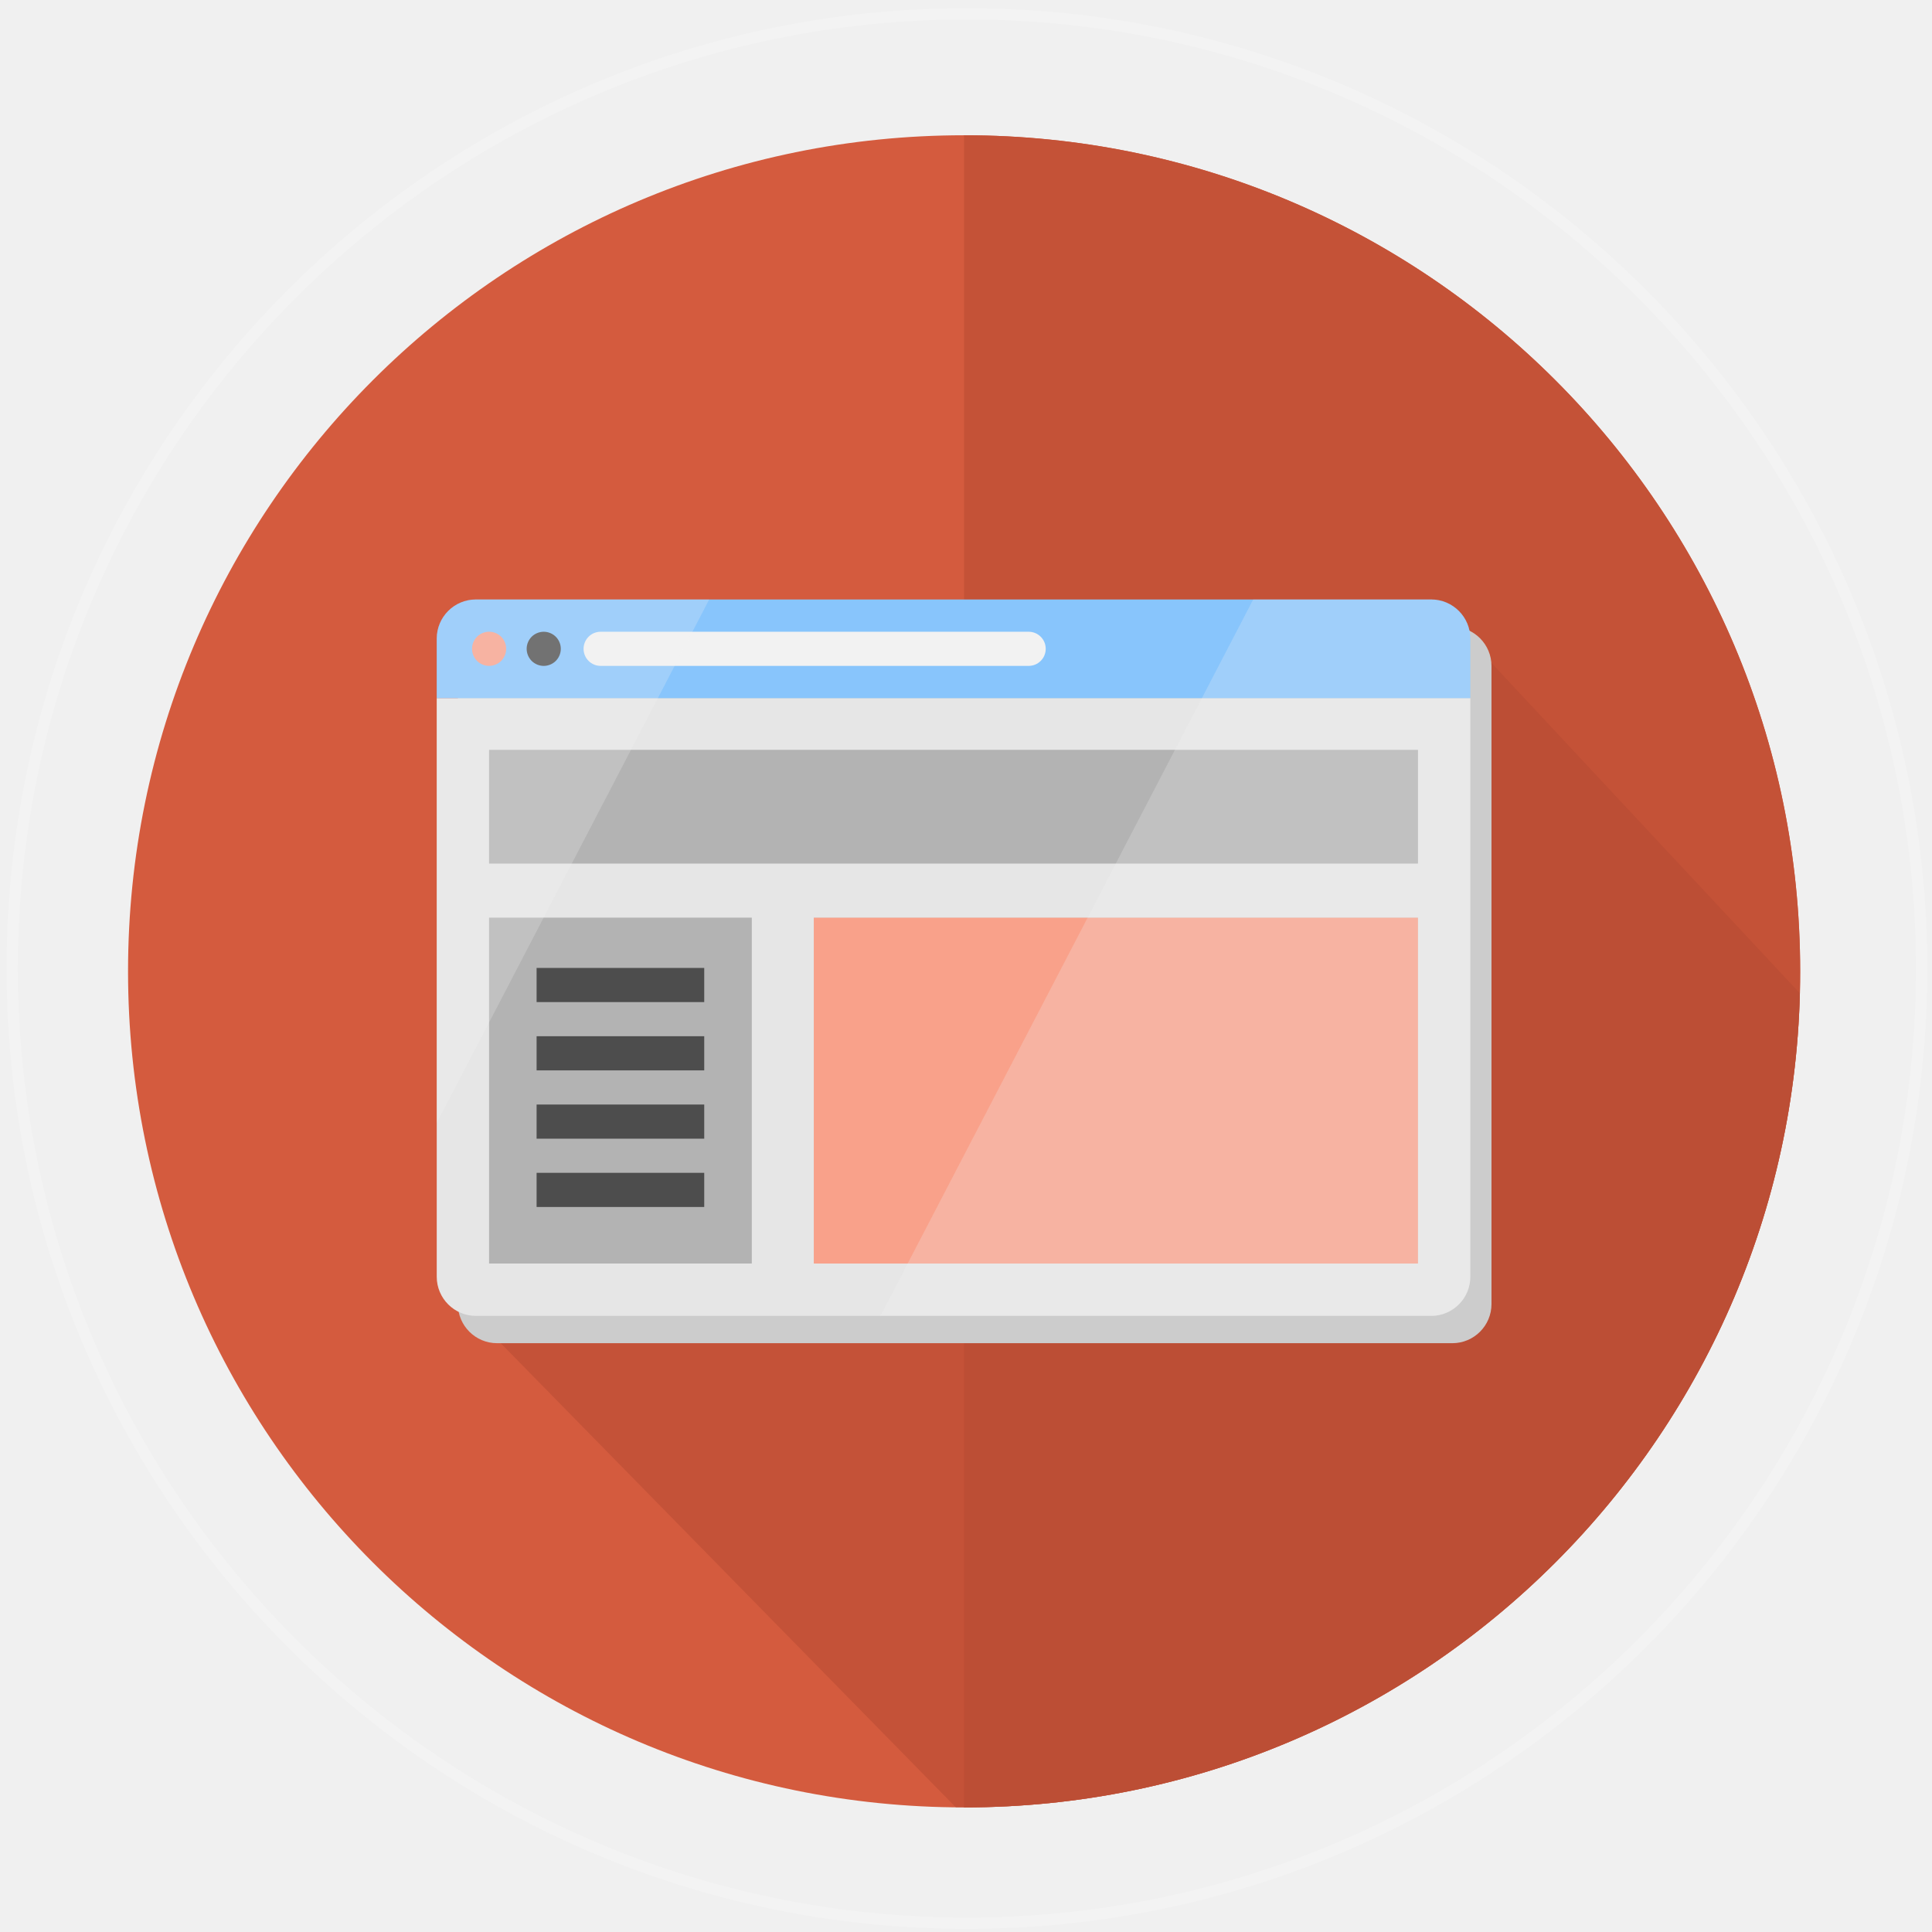
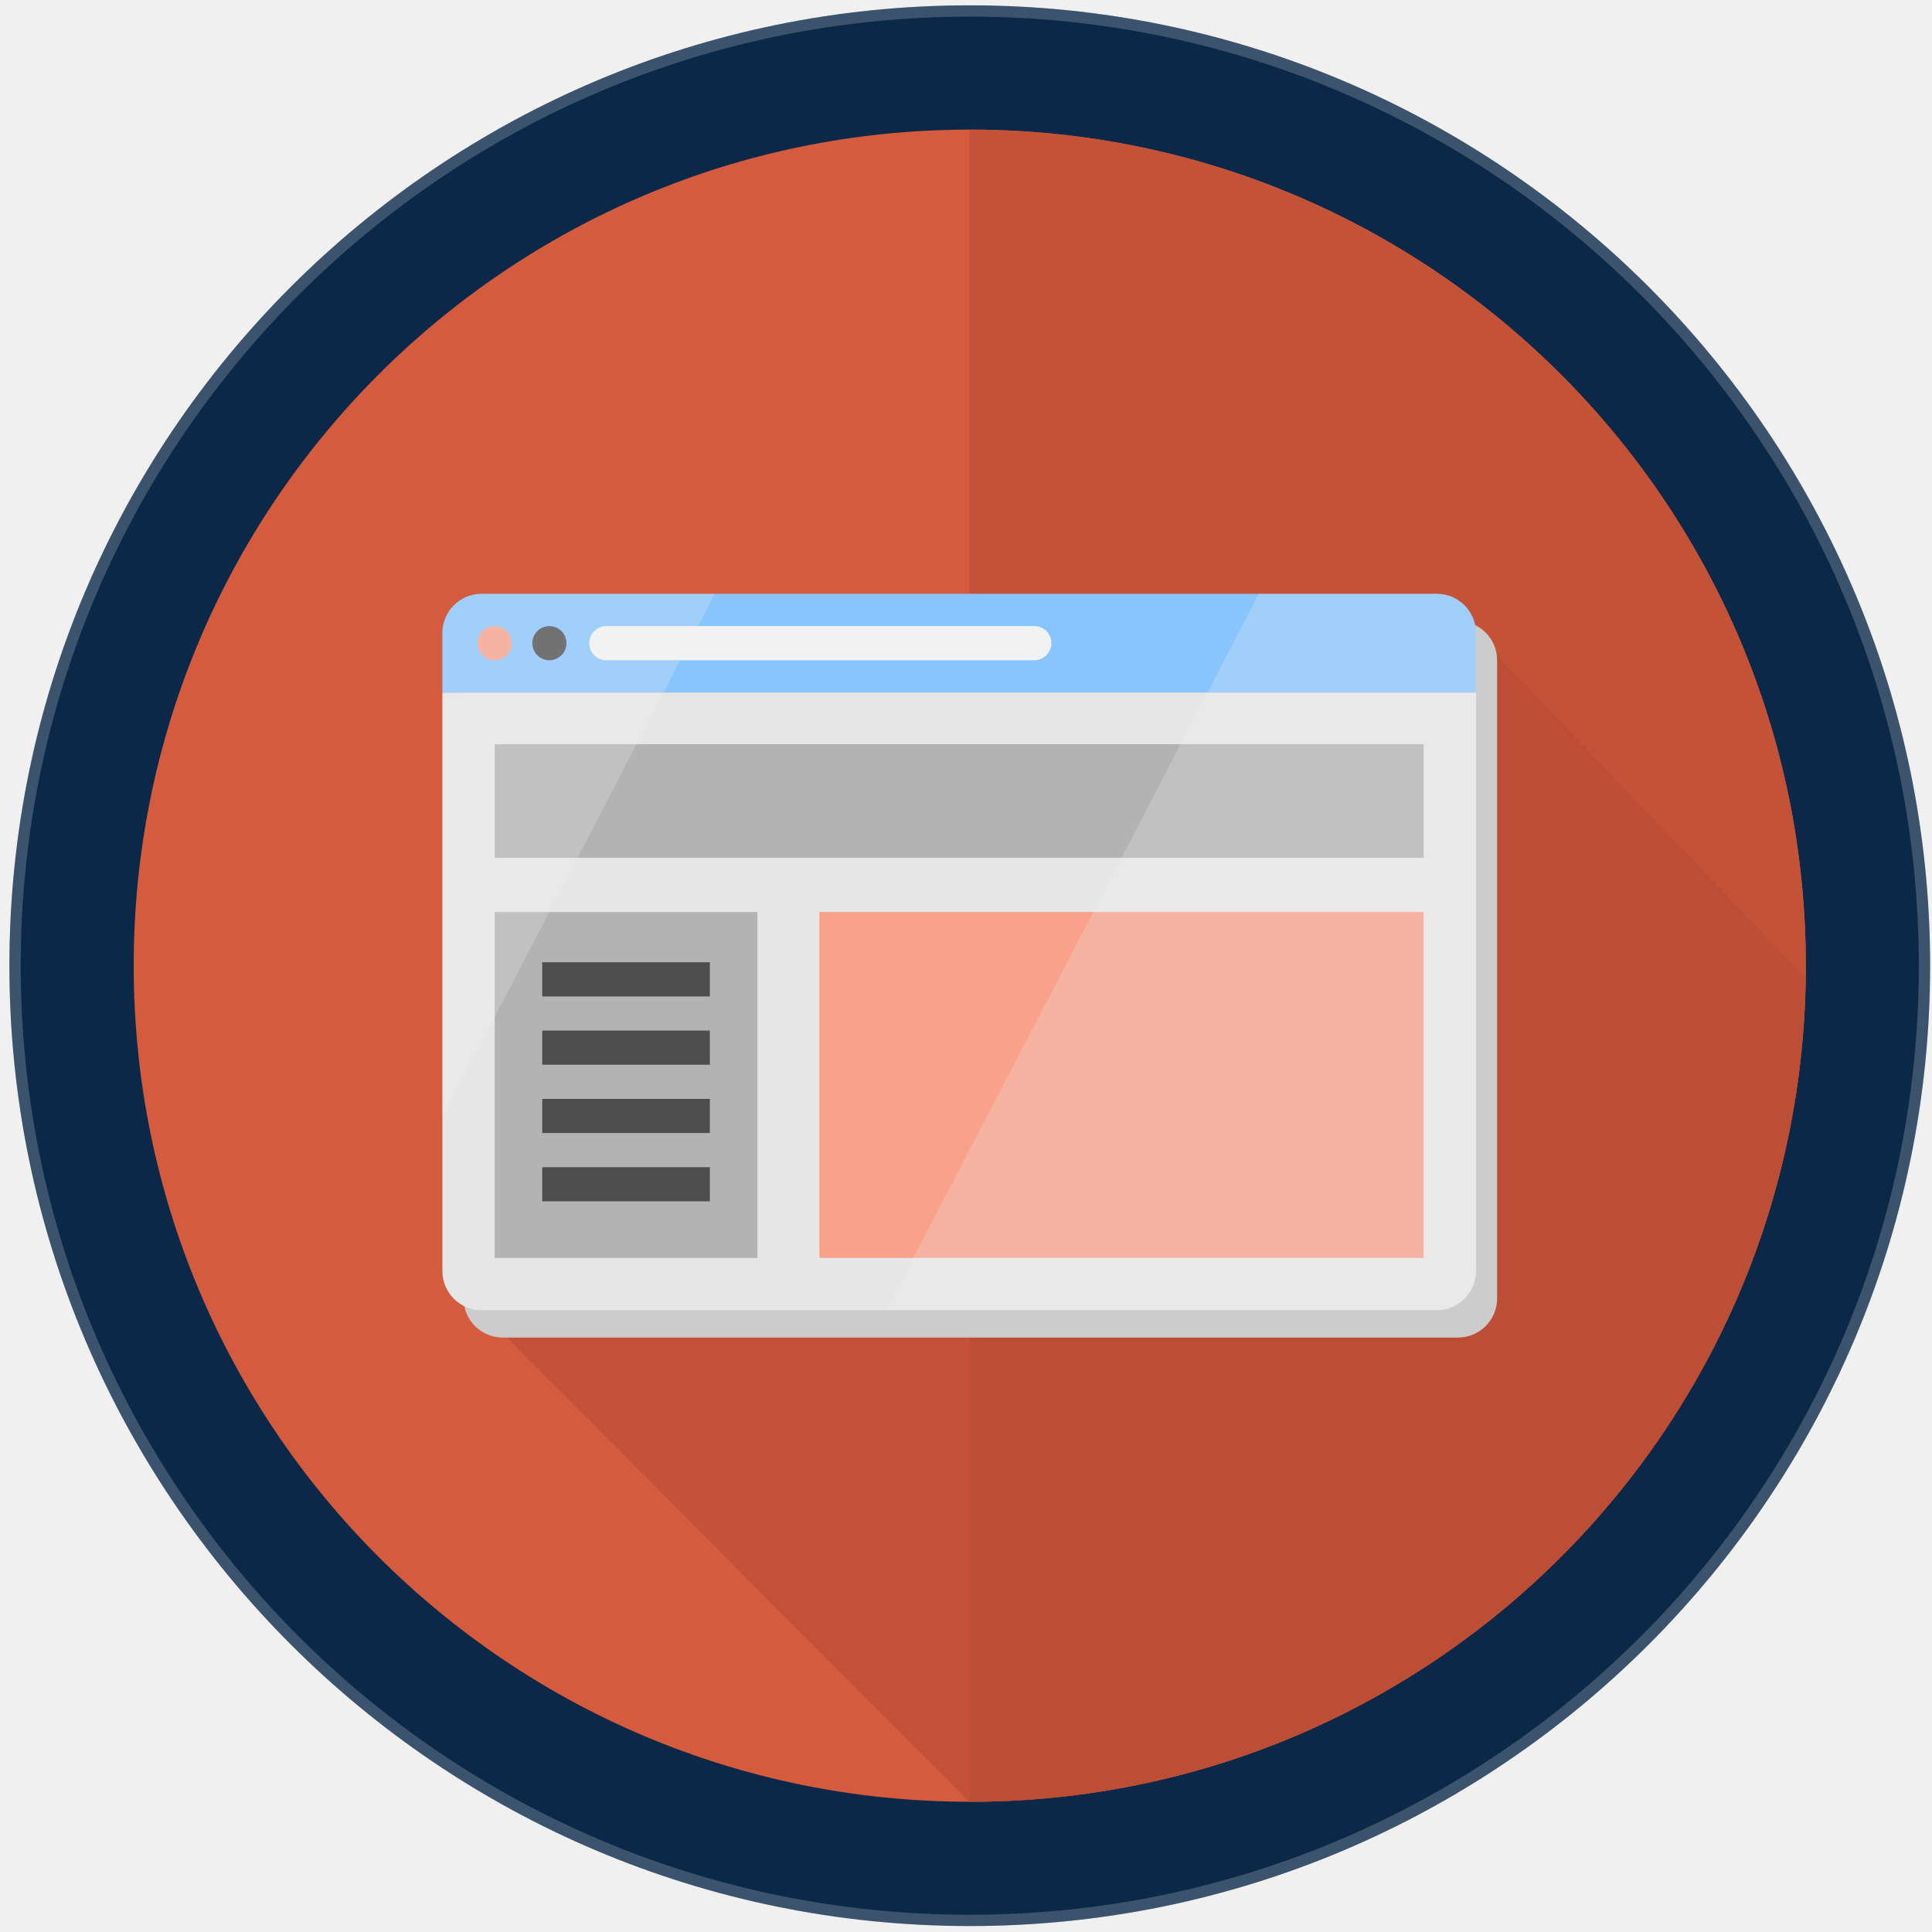
<svg xmlns="http://www.w3.org/2000/svg" version="1.1" id="Слой_1" x="0px" y="0px" width="171px" height="171px" viewBox="0 0 171 171" enable-background="new 0 0 171 171" xml:space="preserve">
  <defs id="defs10">
    <mask maskUnits="userSpaceOnUse" id="mask4254">
      <g id="g4256">
        <circle id="circle4258" cx="85.333" cy="85.972" r="74" style="fill:#d45b3e" />
        <path id="path4260" d="m 85.348,11.972 c -0.007,0.001 -0.014,0.001 -0.021,0.002 l 0,147.998 c 0.007,0 0.014,0 0.021,0 40.86,0 73.984,-33.131 73.984,-74 0,-40.869 -33.123,-74 -73.984,-74 0,0 0,0 0,0 z" style="fill:#c45237" />
      </g>
    </mask>
+     <mask maskUnits="userSpaceOnUse" id="mask4226">
+       <g transform="translate(0.4999998,-0.5000001)" id="g4228">
+         <circle id="circle4230" cx="85.333" cy="85.972" r="74" style="fill:#d45b3e" />
+         <path id="path4232" d="m 85.348,11.972 c -0.007,0.001 -0.014,0.001 -0.021,0.002 l 0,147.998 c 0.007,0 0.014,0 0.021,0 40.86,0 73.984,-33.131 73.984,-74 0,-40.869 -33.123,-74 -73.984,-74 0,0 0,0 0,0 z" style="fill:#c45237" />
+       </g>
+     </mask>
  </defs>
-   <g id="g4262">
-     <g id="g4274">
+   <g id="g4234">
+     <g id="g4214">
+       <path id="path4212" enable-background="new    " d="m 85.833,0.472 c 46.9,0 85,38.1 85,85 0,46.9 -38.1,85 -85,85 -46.9,0 -85,-38.1 -85,-85 0,-46.9 38.1,-85 85,-85 z" style="opacity:1;fill:#0b2848;fill-opacity:1;stroke:none" />
+       <path style="opacity:0.2;fill:none;stroke:#ffffff" d="m 85.833,0.972 c 46.624,0 84.5,37.876 84.5,84.5 0,46.624 -37.876,84.5 -84.5,84.5 -46.624,0 -84.5,-37.876 -84.5,-84.5 0,-46.624 37.876,-84.5 84.5,-84.5 z" enable-background="new    " id="path4271" />
+     </g>
+     <g transform="translate(0.4999998,-0.5000001)" id="g4274">
      <circle id="path4230" cx="85.333" cy="85.972" r="74" style="fill:#d45b3e" />
      <path id="path4278" d="m 85.348,11.972 c -0.007,0.001 -0.014,0.001 -0.021,0.002 l 0,147.998 c 0.007,0 0.014,0 0.021,0 40.86,0 73.984,-33.131 73.984,-74 0,-40.869 -33.123,-74 -73.984,-74 0,0 0,0 0,0 z" style="fill:#c45237" />
    </g>
-     <path id="path4271" enable-background="new    " d="m 85.583,1.222 c 46.624,0 84.5,37.876 84.5,84.5 0,46.624 -37.876,84.5 -84.5,84.5 -46.624,0 -84.5,-37.876 -84.5,-84.5 0,-46.624 37.876,-84.5 84.5,-84.5 z" style="opacity:0.2;fill:none;stroke:#ffffff" />
-     <path mask="url(#mask4254)" id="path4246" d="m 38.662,113.118 52.588,53.632 36.25,-9 32,-29 4.25,-20.25 1,-14.75 -37.988,-40.691 z" style="fill:#b14731;fill-opacity:1;fill-rule:evenodd;stroke:none;stroke-width:1px;stroke-linecap:butt;stroke-linejoin:miter;stroke-opacity:1" />
-     <g transform="matrix(0.2015017,0,0,0.2015017,38.65513,39.29403)" id="g4213">
+     <path mask="url(#mask4226)" id="path4218" d="M 39.164,112.656 91.875,165.625 122,156.5 l 22.25,-18 18,-26.5 2.75,-15.25 0,-4.75 -37.719,-39.437 z" style="fill:#b14731;fill-opacity:1;fill-rule:evenodd;stroke:none;stroke-width:1px;stroke-linecap:butt;stroke-linejoin:miter;stroke-opacity:1" />
+     <g transform="matrix(0.2015017,0,0,0.2015017,39.15513,38.79403)" id="g4213">
      <g id="g4145">
        <path style="fill:#cccccc" d="m 446.1,80.31 -419.6,0 c -9.5,0 -17.2,7.7 -17.2,17.2 l 0,26.15 0,254.13 c 0,9.5 7.7,17.2 17.2,17.2 l 419.6,0 c 9.5,0 17.2,-7.7 17.2,-17.2 l 0,-254.13 0,-26.15 c -0.001,-9.5 -7.7,-17.2 -17.2,-17.2 z" id="path4147" />
        <path style="fill:#e6e6e6" d="m 0,111.661 0,254.13 c 0,9.5 7.7,17.2 17.2,17.2 l 419.6,0 c 9.5,0 17.2,-7.7 17.2,-17.2 l 0,-254.13 -454,0 z m 138.36,248.329 -115.36,0 0,-151.89 115.36,0 0,151.89 z m 292.64,0 -265.37,0 0,-151.89 265.37,0 0,151.89 z m 0,-175.709 -408,0 0,-49.881 408,0 0,49.881 z" id="path4149" />
        <path style="fill:#88c5fc" d="m 454,85.511 0,26.15 -454,0 0,-26.15 c 0,-9.5 7.7,-17.2 17.2,-17.2 l 419.6,0 c 9.5,0 17.2,7.7 17.2,17.2 z" id="path4151" />
        <rect x="165.63" y="208.101" style="fill:#f9a18a" width="265.37" height="151.89" id="rect4153" />
        <rect x="23" y="134.4" style="fill:#b3b3b3" width="408" height="49.88" id="rect4155" />
        <rect x="23" y="208.101" style="fill:#b3b3b3" width="115.36" height="151.89" id="rect4157" />
        <path style="fill:#f2f2f2" d="m 259.997,97.486 -188,0 c -4.142,0 -7.5,-3.358 -7.5,-7.5 0,-4.142 3.358,-7.5 7.5,-7.5 l 188,0 c 4.142,0 7.5,3.358 7.5,7.5 0,4.142 -3.358,7.5 -7.5,7.5 z" id="path4159" />
        <path style="fill:#4d4d4d" d="m 47,97.491 c -1.98,0 -3.91,-0.81 -5.31,-2.2 -1.39,-1.4 -2.19,-3.33 -2.19,-5.31 0,-1.97 0.8,-3.9 2.19,-5.3 1.4,-1.39 3.33,-2.19 5.31,-2.19 1.97,0 3.9,0.8 5.3,2.19 1.4,1.4 2.2,3.33 2.2,5.3 0,1.98 -0.8,3.91 -2.2,5.31 -1.4,1.39 -3.33,2.2 -5.3,2.2 z" id="path4161" />
        <path style="fill:#f9a18a" d="m 23,97.481 c -1.98,0 -3.91,-0.8 -5.31,-2.19 -1.39,-1.4 -2.19,-3.33 -2.19,-5.31 0,-1.97 0.8,-3.9 2.19,-5.3 1.4,-1.4 3.33,-2.2 5.31,-2.2 1.97,0 3.9,0.8 5.3,2.2 1.4,1.4 2.2,3.33 2.2,5.3 0,1.98 -0.8,3.91 -2.2,5.31 -1.4,1.39 -3.33,2.19 -5.3,2.19 z" id="path4163" />
        <rect x="43.864" y="230.159" style="fill:#4d4d4d" width="73.633" height="15" id="rect4165" />
        <rect x="43.864" y="260.159" style="fill:#4d4d4d" width="73.633" height="15" id="rect4167" />
        <rect x="43.864" y="290.159" style="fill:#4d4d4d" width="73.633" height="15" id="rect4169" />
        <rect x="43.864" y="320.159" style="fill:#4d4d4d" width="73.633" height="15" id="rect4171" />
        <path style="opacity:0.23;fill:#f2f2f2;enable-background:new" d="m 454,85.511 0,280.28 c 0,9.5 -7.7,17.2 -17.2,17.2 l -241.913,0 163.75,-314.68 78.163,0 c 9.5,0 17.2,7.7 17.2,17.2 z" id="path4173" />
        <path style="opacity:0.23;fill:#f2f2f2;enable-background:new" d="M 119.68,68.311 97.12,111.661 85.29,134.4 59.33,184.28 46.94,208.1 23,254.1 0,298.3 0,85.511 c 0,-9.5 7.7,-17.2 17.2,-17.2 l 102.48,0 z" id="path4175" />
      </g>
      <g id="g4177" />
      <g id="g4179" />
      <g id="g4181" />
      <g id="g4183" />
      <g id="g4185" />
      <g id="g4187" />
      <g id="g4189" />
      <g id="g4191" />
      <g id="g4193" />
      <g id="g4195" />
      <g id="g4197" />
      <g id="g4199" />
      <g id="g4201" />
      <g id="g4203" />
      <g id="g4205" />
    </g>
  </g>
</svg>
